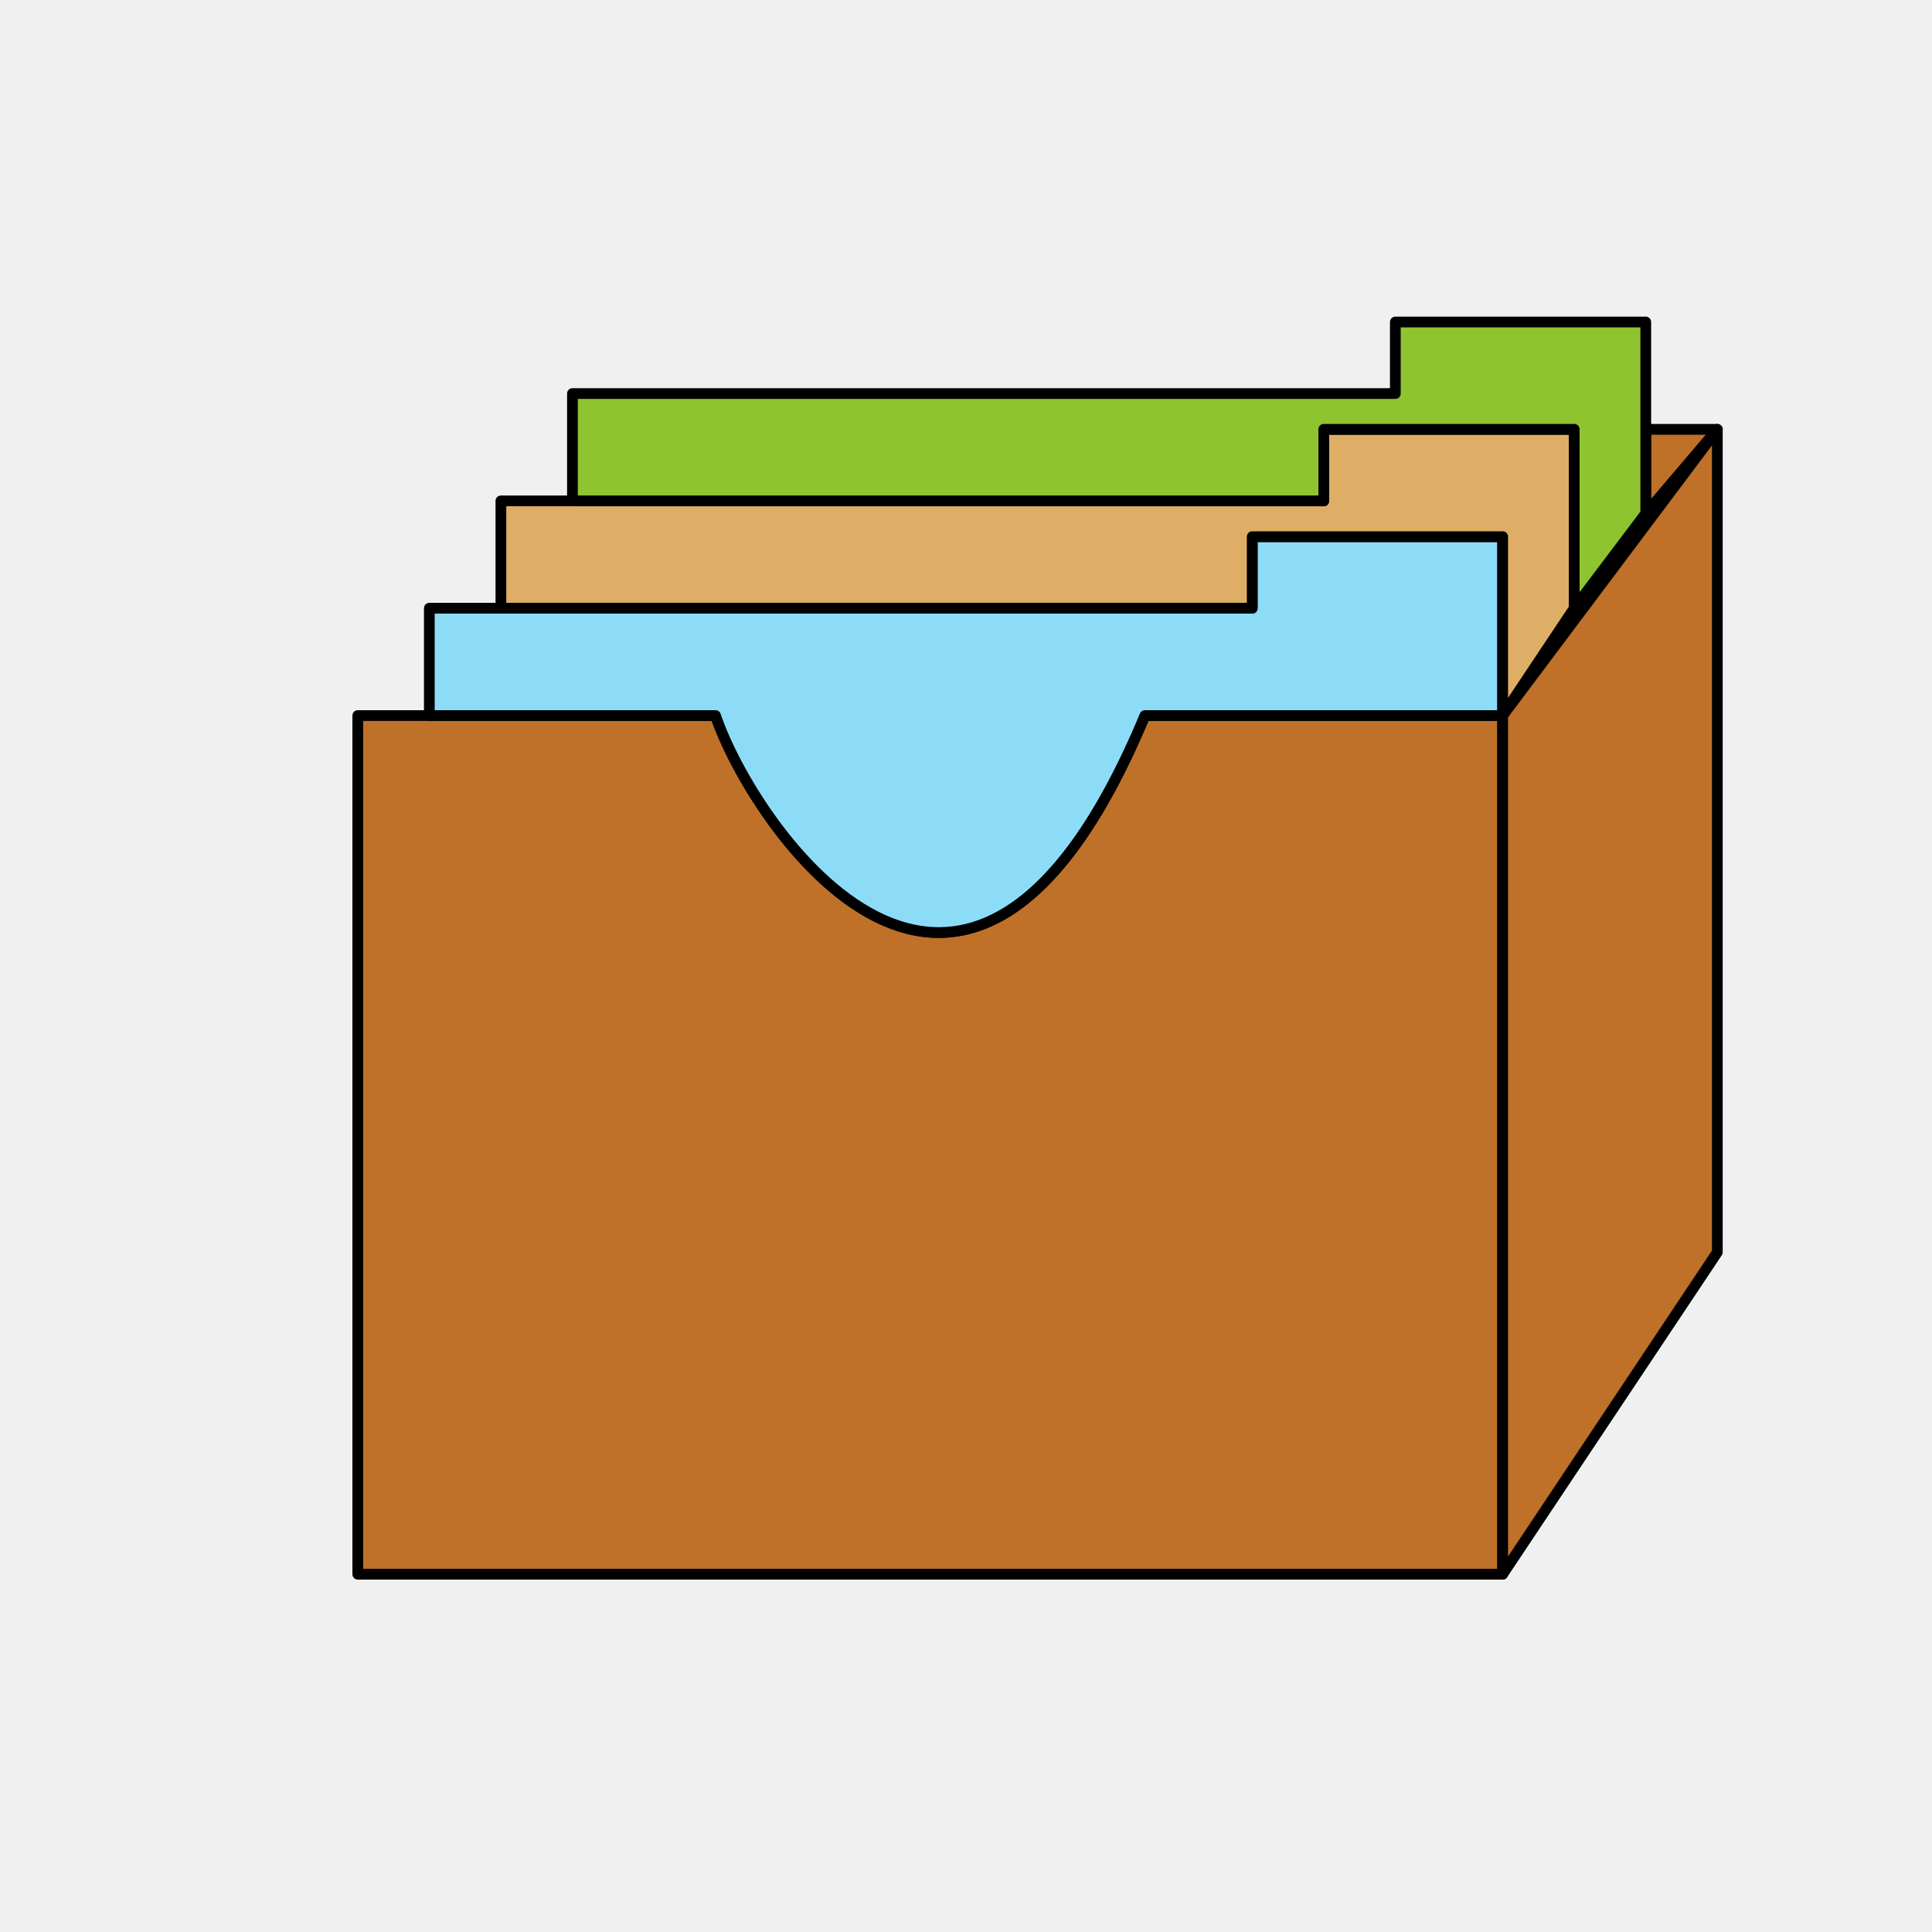
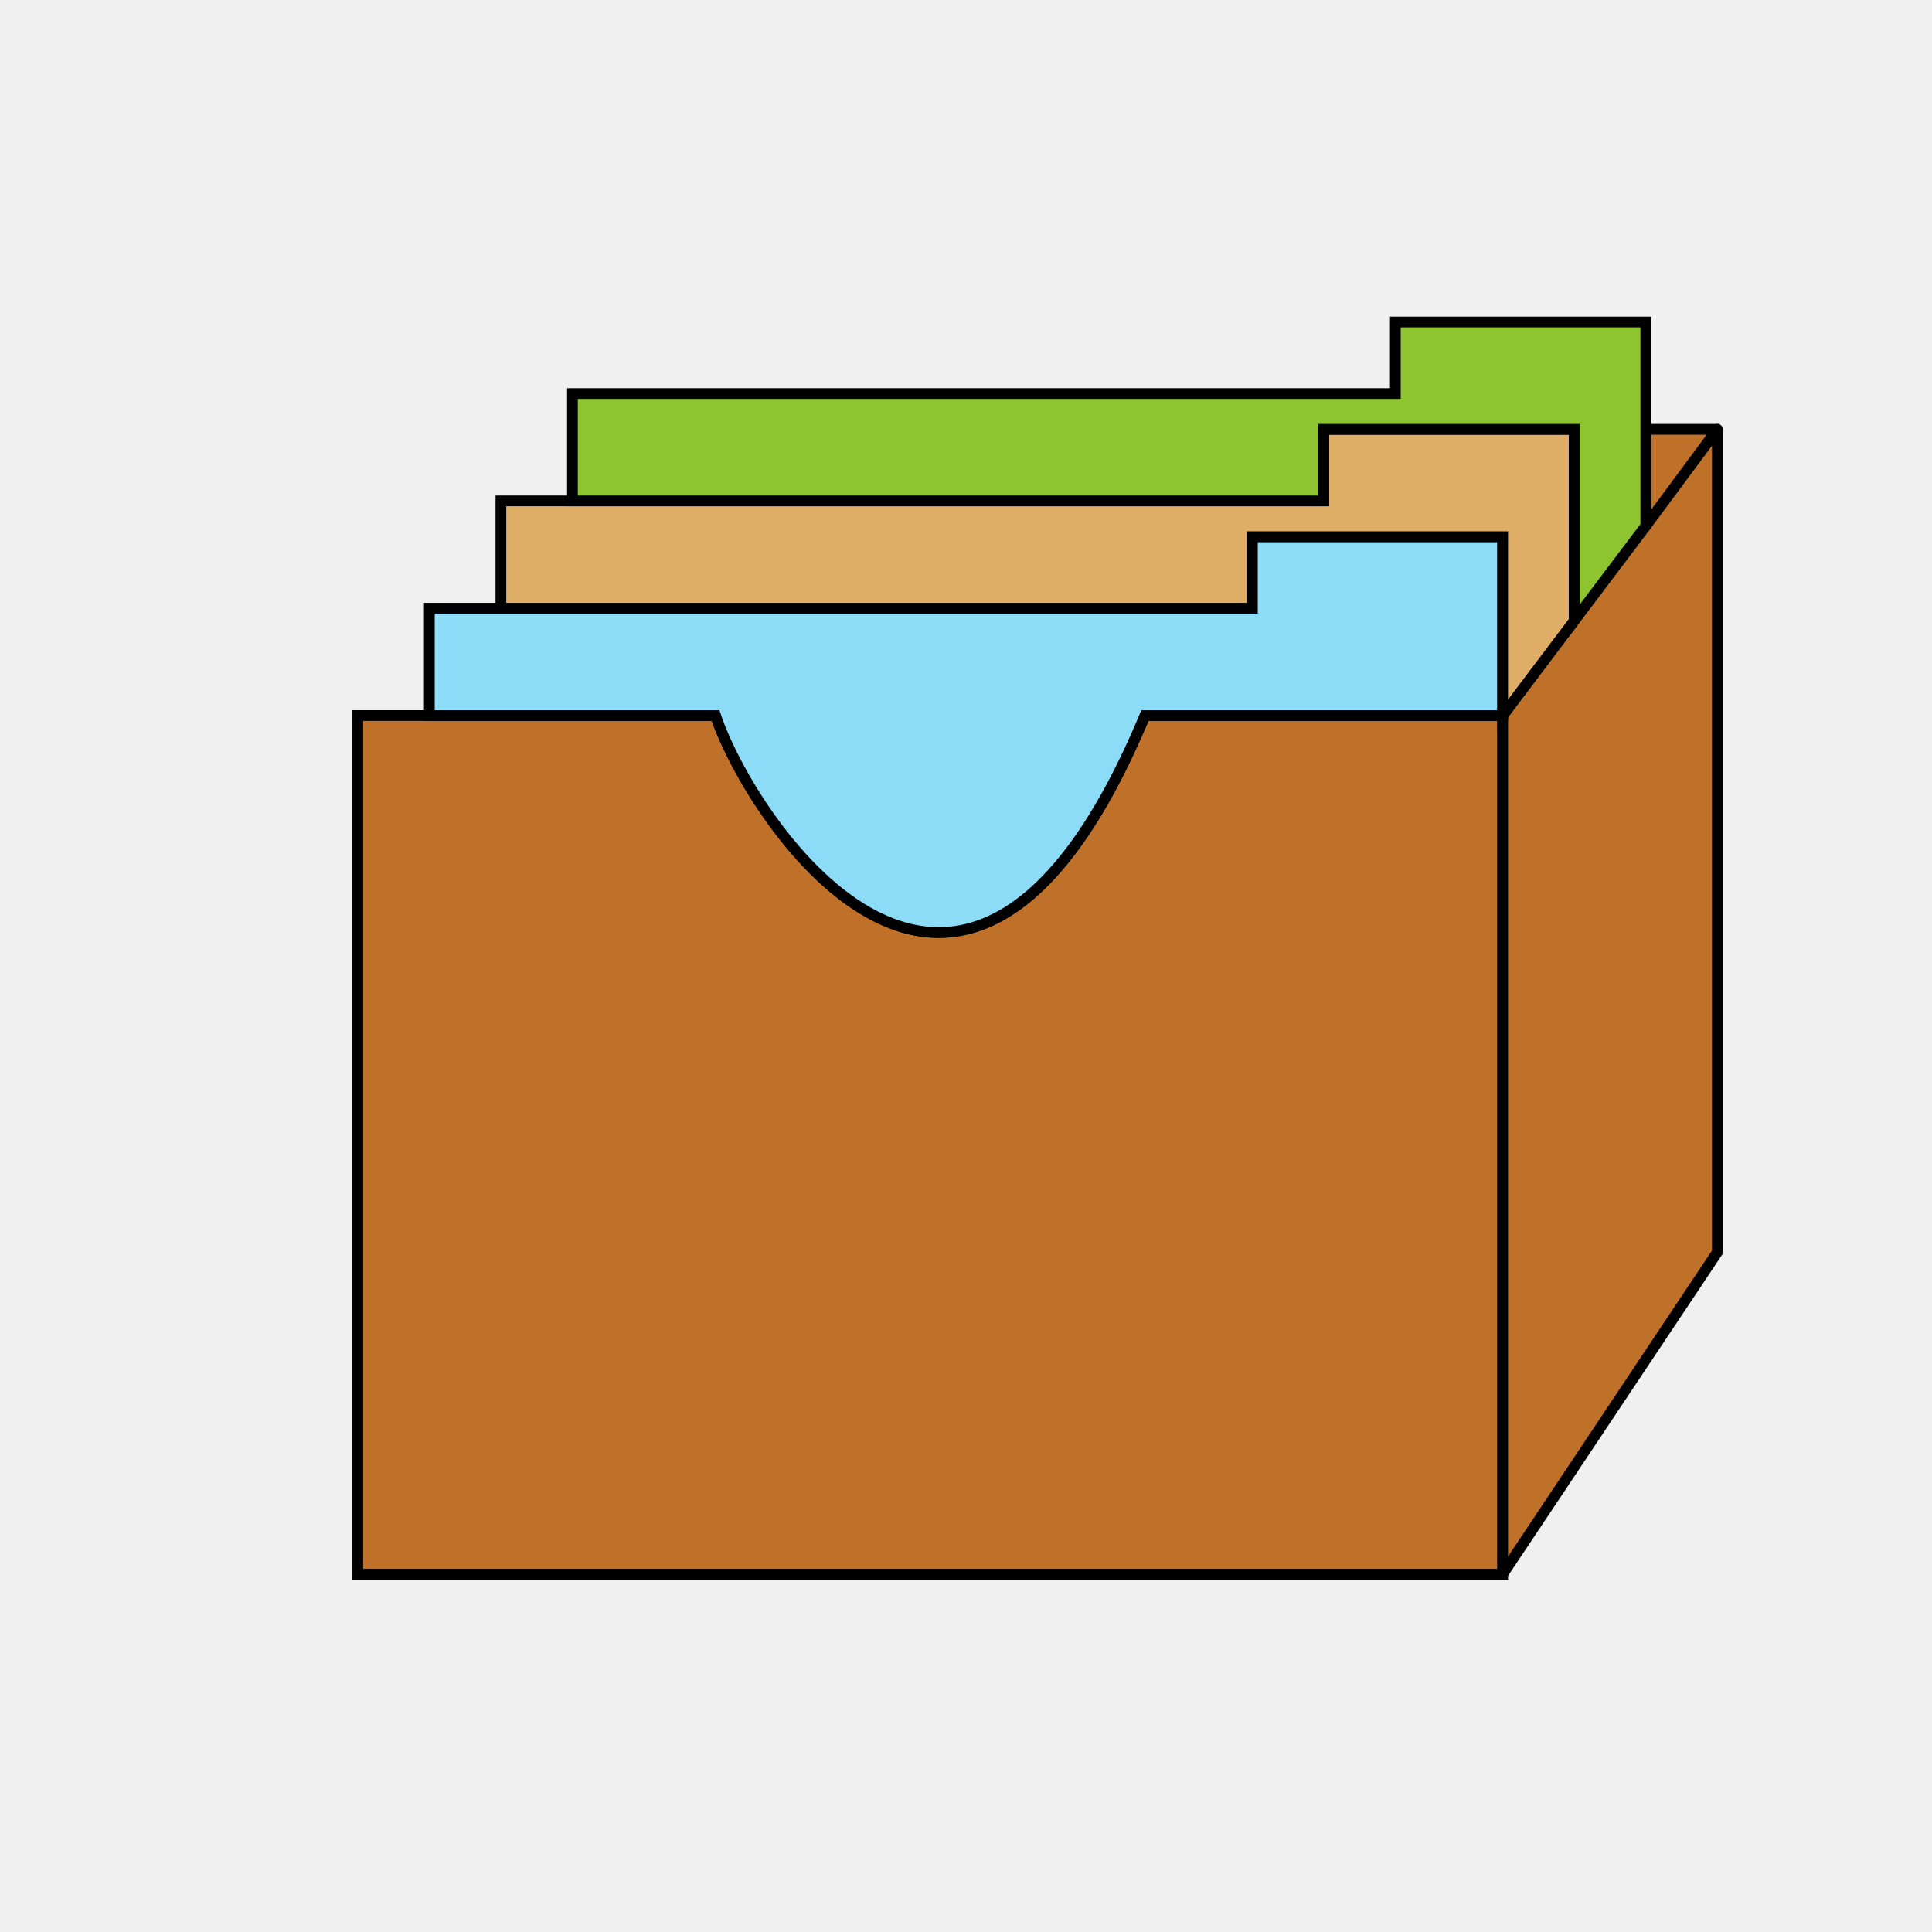
- <svg xmlns="http://www.w3.org/2000/svg" id="vector" width="54" height="54" viewBox="0 0 54.0 54.0">
-   <path fill="#8880" d="M0,0h108v108h-108z" id="path_0" />
-   <path fill="#bf7029" d="M20,20 L10,20 L10,44 L10,44 L42,44 L42,44 L42,20 L42,20 L32,20 C27,32 21,23 20,20 L20,20 L10,20 Z" stroke="#000" stroke-width="0.3" stroke-linejoin="round" id="path_1" />
-   <path fill="#bf7029" d="M42,20 L48,12 L48,35 L42,44 L42,20 Z" stroke="#000" stroke-width="0.3" stroke-linejoin="round" id="path_2" />
-   <path fill="#bf7029" d="M46,12 L48,12 L46,14.35 Z" stroke="#000" stroke-width="0.3" stroke-linejoin="round" id="path_3" />
-   <path fill="#8ddcf7" d="M12,20 L12,17 L35,17 L35,15 L42,15 L42,20 L32,20 C27,32 21,23 20,20 Z" stroke="#000" stroke-width="0.3" stroke-linejoin="round" id="path_4" />
-   <path fill="#deae66" d="M14,17 L14,14 L37,14 L37,12 L44,12 L44,17 L42,20 L42,15 L35,15 L35,17 Z" stroke="#000" stroke-width="0.3" stroke-linejoin="round" id="path_5" />
-   <path fill="#8ec430" d="M16,14 L16,11 L39,11 L39,9 L46,9 L46,14.35 L44,17 L44,12 L37,12 L37,14 Z" stroke="#000" stroke-width="0.3" stroke-linejoin="round" id="path_6" />
+ <svg xmlns="http://www.w3.org/2000/svg" width="54" height="54" viewBox="0 0 54 54" fill="none">
+   <g clip-path="url(#clip0_2001_2)">
+     <path d="M20 20H10V44H42V20H32C27 32 21 23 20 20Z" fill="#BF7029" stroke="black" stroke-width="0.3" stroke-linecap="square" />
+     <path d="M42 20L48 12V35L42 44V20Z" fill="#BF7029" />
+     <path d="M42 20L41.88 19.91L41.85 19.95V20H42ZM48 12H48.15C48.15 11.935 48.109 11.878 48.047 11.858C47.986 11.837 47.919 11.858 47.88 11.91L48 12ZM48 35L48.125 35.083L48.15 35.045V35H48ZM42 44H41.85C41.85 44.066 41.893 44.124 41.956 44.144C42.02 44.163 42.088 44.138 42.125 44.083L42 44ZM42 20L42.12 20.09L48.12 12.09L48 12L47.88 11.91L41.88 19.91L42 20ZM48 12H47.85V35H48H48.15V12H48ZM48 35L47.875 34.917L41.875 43.917L42 44L42.125 44.083L48.125 35.083L48 35ZM42 44H42.15V20H42H41.85V44H42Z" fill="black" />
+     <path d="M46 12H48L46 14.7V12Z" fill="#BF7029" stroke="black" stroke-width="0.3" stroke-linejoin="round" />
+     <path d="M12 20V17H35V15H42V20H32C27 32 21 23 20 20H12Z" fill="#8DDCF7" stroke="black" stroke-width="0.3" stroke-linecap="square" />
+     <path d="M14 17V14H37V12H44V17.35L42 20V15H35V17H14Z" fill="#DEAE66" stroke="black" stroke-width="0.3" stroke-linecap="square" />
+     <path d="M16 14V11H39V9H46V14.7L44 17.35V12H37V14H16Z" fill="#8EC430" stroke="black" stroke-width="0.3" stroke-linecap="square" />
+   </g>
+   <defs>
+     <clipPath id="clip0_2001_2">
+       <rect width="54" height="54" fill="white" />
+     </clipPath>
+   </defs>
</svg>
